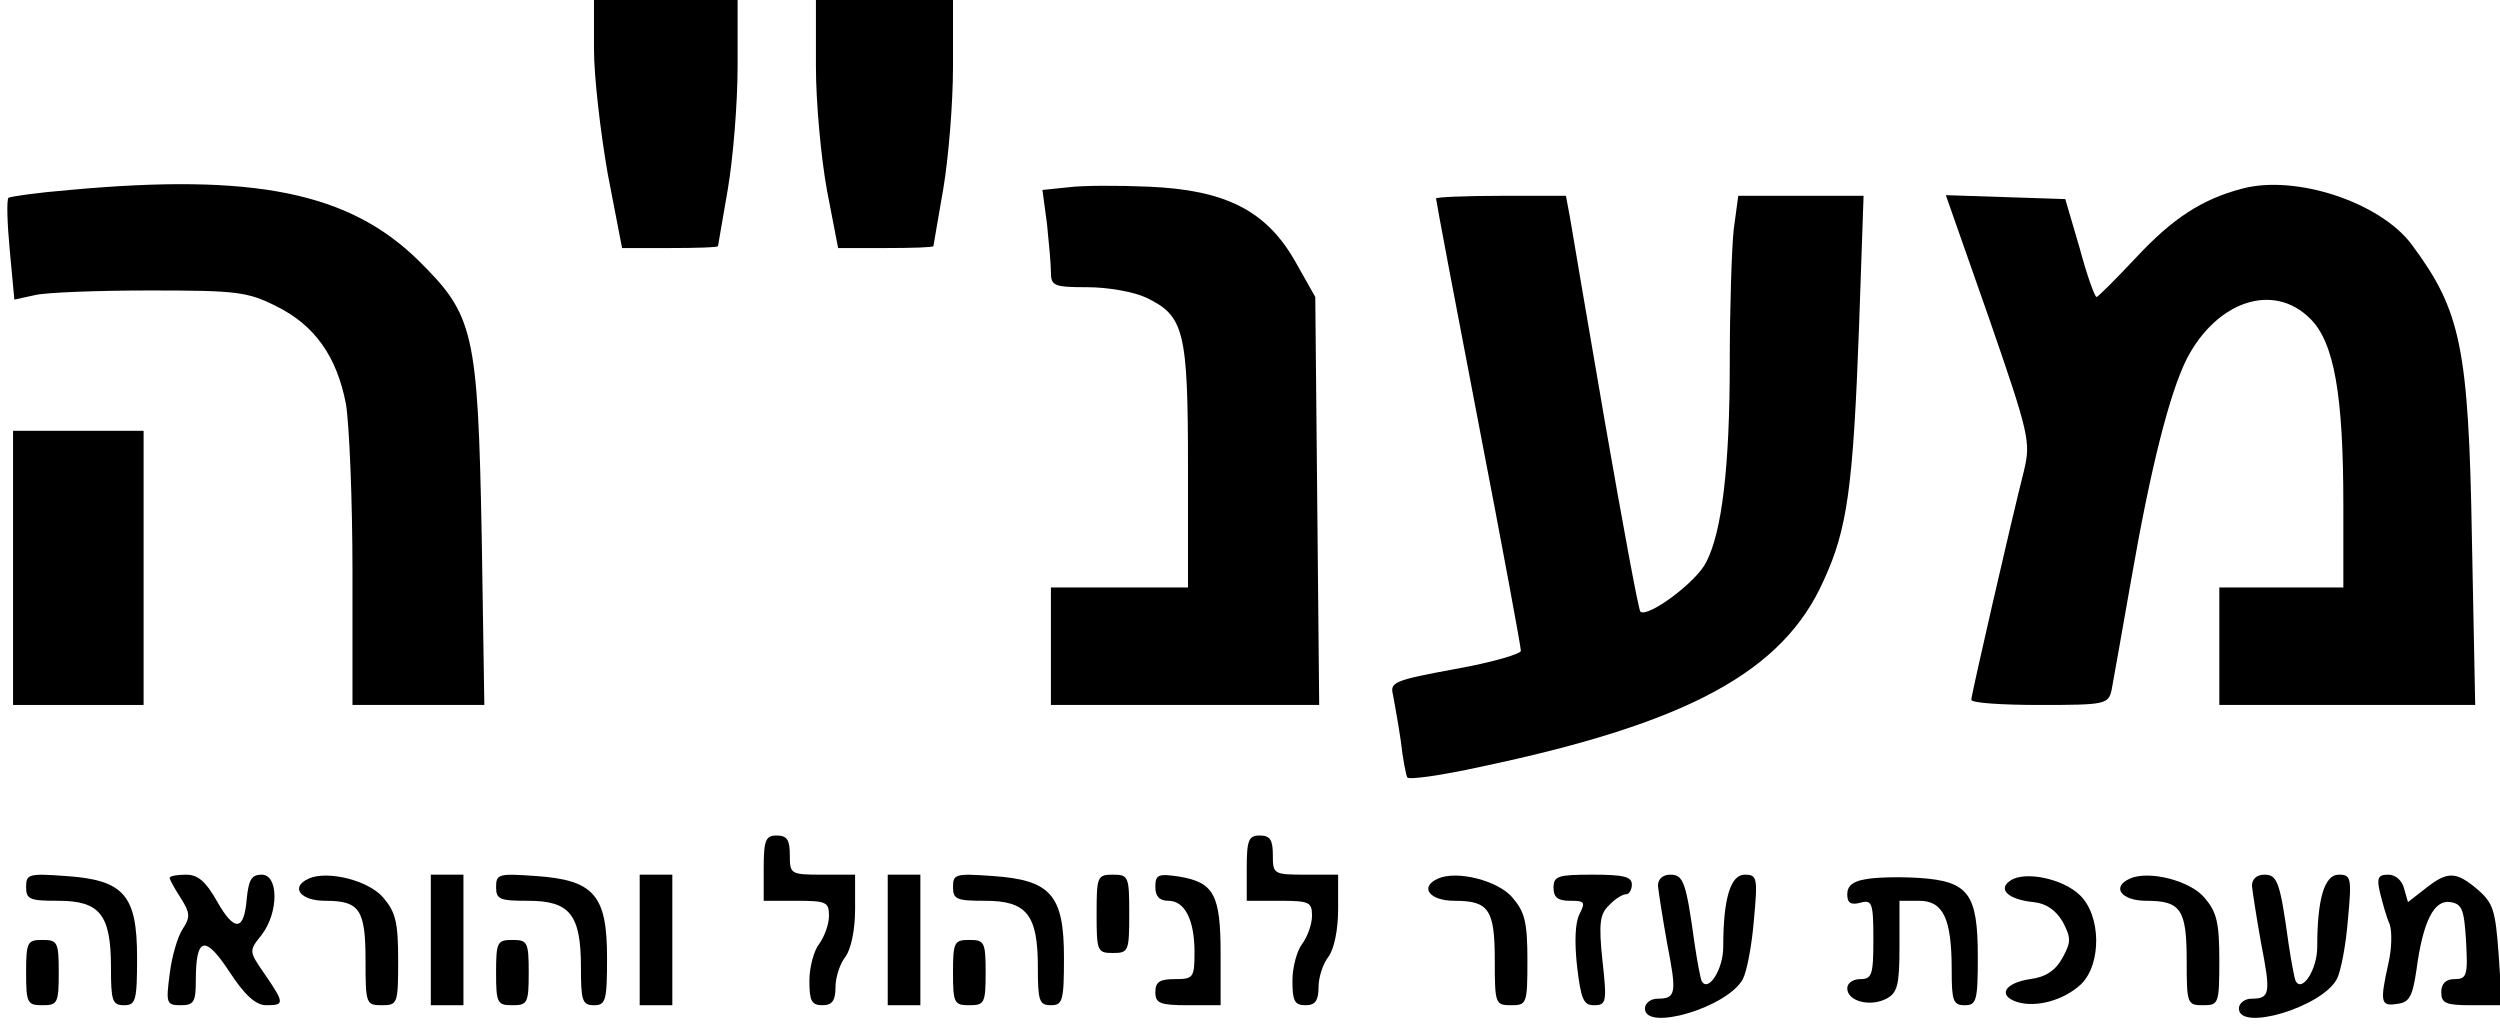
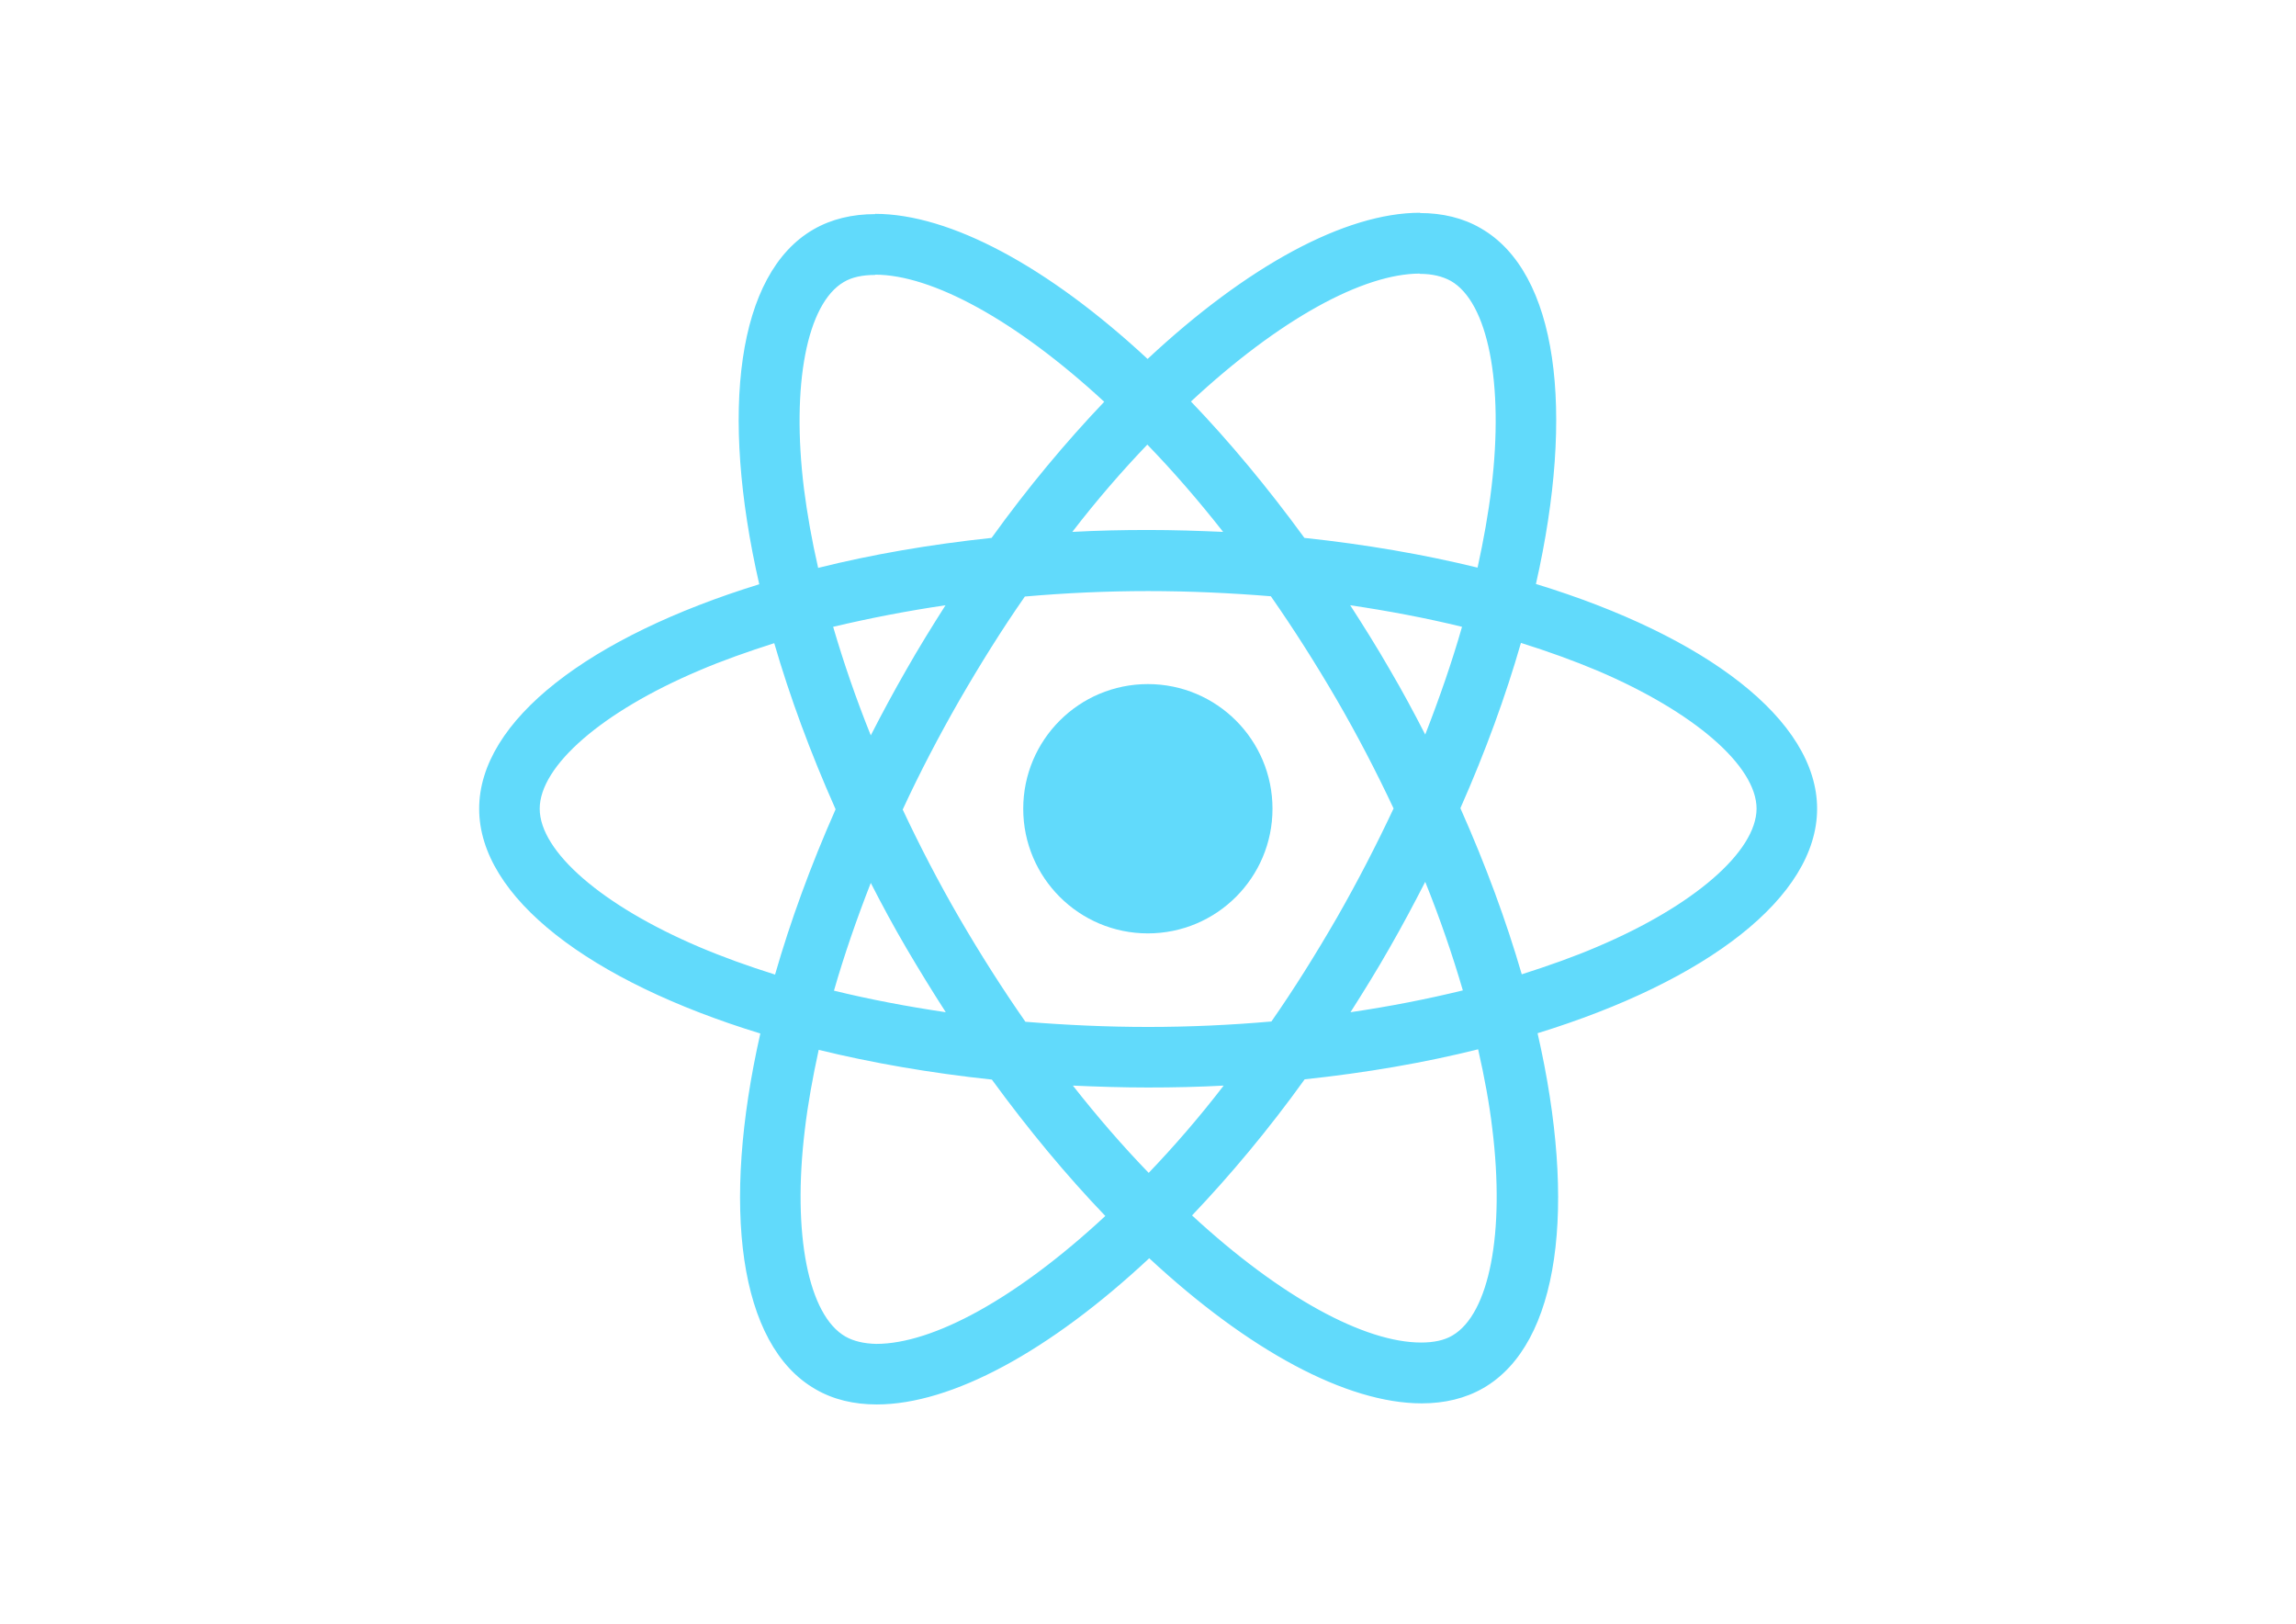
- <svg xmlns="http://www.w3.org/2000/svg" version="1.0" width="383pt" height="157pt" viewBox="0 0 383 157" preserveAspectRatio="xMidYMid meet">
-   <g transform="translate(0,157) scale(0.1,-0.1)" fill="#000000" stroke="none">
-     <path d="M910 1494 c0 -42 10 -127 21 -190 l22 -114 73 0 c41 0 74 1 74 3 0 1 7 40 15 87 8 47 15 131 15 188 l0 102 -110 0 -110 0 0 -76z" />
-     <path d="M1250 1468 c0 -56 8 -141 17 -190 l17 -88 73 0 c40 0 73 1 73 3 0 1 7 40 15 87 8 47 15 131 15 188 l0 102 -105 0 -105 0 0 -102z" />
-     <path d="M107 1279 c-49 -4 -91 -10 -94 -12 -3 -3 -2 -39 2 -81 l7 -75 32 7 c17 4 96 7 176 7 133 0 149 -2 193 -24 59 -29 93 -77 107 -150 5 -30 10 -145 10 -257 l0 -204 101 0 101 0 -4 258 c-6 315 -12 339 -97 423 -106 104 -251 134 -534 108z" />
-     <path d="M1636 1283 l-39 -4 7 -52 c3 -29 6 -62 6 -74 0 -21 5 -23 56 -23 31 0 71 -7 90 -16 58 -28 64 -50 64 -259 l0 -185 -105 0 -105 0 0 -90 0 -90 206 0 205 0 -3 313 -3 312 -31 55 c-44 77 -106 109 -224 114 -47 2 -102 2 -124 -1z" />
-     <path d="M3435 1281 c-61 -16 -106 -45 -162 -105 -31 -33 -59 -61 -61 -61 -3 0 -15 34 -26 75 l-22 75 -91 3 -92 3 66 -188 c62 -179 64 -190 54 -233 -21 -83 -81 -345 -81 -352 0 -5 47 -8 105 -8 100 0 105 1 110 23 2 12 16 88 30 169 30 173 59 286 85 338 46 89 133 118 189 62 37 -36 51 -117 51 -285 l0 -127 -95 0 -95 0 0 -90 0 -90 196 0 196 0 -5 253 c-5 295 -17 351 -92 452 -48 65 -178 108 -260 86z" />
-     <path d="M2200 1266 c0 -3 29 -157 65 -344 36 -186 65 -343 65 -349 0 -5 -45 -18 -101 -28 -92 -17 -100 -20 -95 -39 2 -12 8 -43 12 -71 3 -27 8 -53 10 -56 2 -4 52 3 111 16 319 67 465 146 527 286 36 78 45 142 54 387 l7 202 -96 0 -96 0 -7 -52 c-3 -29 -6 -120 -6 -203 0 -160 -12 -260 -36 -306 -15 -31 -90 -86 -101 -76 -3 4 -27 134 -54 289 -27 156 -51 298 -54 316 l-6 32 -99 0 c-55 0 -100 -2 -100 -4z" />
-     <path d="M20 700 l0 -210 100 0 100 0 0 210 0 210 -100 0 -100 0 0 -210z" />
-     <path d="M1170 240 l0 -50 50 0 c46 0 50 -2 50 -23 0 -13 -7 -32 -15 -43 -8 -10 -15 -36 -15 -56 0 -31 3 -38 20 -38 15 0 20 7 20 28 0 15 7 36 15 46 9 12 15 42 15 73 l0 53 -50 0 c-49 0 -50 1 -50 30 0 23 -4 30 -20 30 -17 0 -20 -7 -20 -50z" />
-     <path d="M1910 240 l0 -50 50 0 c46 0 50 -2 50 -23 0 -13 -7 -32 -15 -43 -8 -10 -15 -36 -15 -56 0 -31 3 -38 20 -38 15 0 20 7 20 28 0 15 7 36 15 46 9 12 15 42 15 73 l0 53 -50 0 c-49 0 -50 1 -50 30 0 23 -4 30 -20 30 -17 0 -20 -7 -20 -50z" />
-     <path d="M40 211 c0 -19 6 -21 49 -21 64 0 81 -21 81 -102 0 -51 2 -58 20 -58 18 0 20 7 20 73 0 96 -20 119 -110 125 -56 4 -60 3 -60 -17z" />
-     <path d="M260 225 c0 -3 8 -17 17 -31 14 -22 15 -29 3 -47 -8 -12 -17 -43 -20 -69 -6 -45 -5 -48 17 -48 20 0 23 5 23 38 0 67 14 70 51 14 24 -37 41 -52 57 -52 28 0 28 3 -2 47 -25 36 -25 36 -5 61 26 34 26 92 0 92 -16 0 -20 -8 -23 -37 -4 -50 -19 -51 -46 -3 -17 30 -29 40 -47 40 -14 0 -25 -2 -25 -5z" />
-     <path d="M473 224 c-29 -13 -13 -34 25 -34 53 0 62 -13 62 -92 0 -66 1 -68 25 -68 24 0 25 2 25 69 0 58 -4 74 -23 96 -22 26 -85 42 -114 29z" />
-     <path d="M660 130 l0 -100 25 0 25 0 0 100 0 100 -25 0 -25 0 0 -100z" />
-     <path d="M760 211 c0 -19 6 -21 49 -21 64 0 81 -21 81 -102 0 -51 2 -58 20 -58 18 0 20 7 20 73 0 96 -20 119 -110 125 -56 4 -60 3 -60 -17z" />
-     <path d="M980 130 l0 -100 25 0 25 0 0 100 0 100 -25 0 -25 0 0 -100z" />
-     <path d="M1360 130 l0 -100 25 0 25 0 0 100 0 100 -25 0 -25 0 0 -100z" />
-     <path d="M1460 211 c0 -19 6 -21 49 -21 64 0 81 -21 81 -102 0 -51 2 -58 20 -58 18 0 20 7 20 73 0 96 -20 119 -110 125 -56 4 -60 3 -60 -17z" />
-     <path d="M1680 170 c0 -57 1 -60 25 -60 24 0 25 3 25 60 0 57 -1 60 -25 60 -24 0 -25 -3 -25 -60z" />
-     <path d="M1770 211 c0 -14 6 -21 20 -21 25 0 40 -29 40 -79 0 -39 -2 -41 -30 -41 -23 0 -30 -4 -30 -20 0 -17 7 -20 50 -20 l50 0 0 78 c0 91 -10 110 -63 119 -33 5 -37 3 -37 -16z" />
-     <path d="M2203 224 c-29 -13 -13 -34 25 -34 53 0 62 -13 62 -92 0 -66 1 -68 25 -68 24 0 25 2 25 69 0 58 -4 74 -23 96 -22 26 -85 42 -114 29z" />
-     <path d="M2380 210 c0 -15 7 -20 25 -20 23 0 24 -2 15 -20 -7 -13 -8 -43 -4 -80 6 -51 10 -60 26 -60 19 0 20 5 13 68 -6 57 -4 72 10 85 9 10 21 17 26 17 5 0 9 7 9 15 0 12 -13 15 -60 15 -53 0 -60 -2 -60 -20z" />
-     <path d="M2540 213 c1 -10 7 -49 14 -88 15 -77 14 -85 -15 -85 -10 0 -19 -7 -19 -15 0 -36 127 2 150 45 6 11 14 52 17 91 6 64 5 69 -14 69 -22 0 -33 -37 -33 -111 0 -34 -23 -70 -33 -52 -2 4 -7 31 -11 58 -13 94 -17 105 -37 105 -12 0 -19 -7 -19 -17z" />
-     <path d="M2858 223 c-19 -3 -28 -10 -28 -23 0 -13 5 -17 20 -13 18 5 20 0 20 -56 0 -54 -2 -61 -20 -61 -11 0 -20 -6 -20 -14 0 -20 35 -29 60 -16 17 9 20 21 20 80 l0 70 30 0 c37 0 50 -27 50 -106 0 -47 2 -54 20 -54 18 0 20 7 20 74 0 97 -14 116 -90 121 -30 2 -67 1 -82 -2z" />
-     <path d="M3080 221 c-20 -13 -4 -29 35 -33 20 -2 34 -12 45 -30 13 -25 13 -31 0 -55 -11 -20 -26 -30 -50 -33 -39 -6 -50 -25 -20 -35 29 -9 71 2 98 27 32 31 31 106 -2 137 -26 25 -84 37 -106 22z" />
-     <path d="M3263 224 c-29 -13 -13 -34 25 -34 53 0 62 -13 62 -92 0 -66 1 -68 25 -68 24 0 25 2 25 69 0 58 -4 74 -23 96 -22 26 -85 42 -114 29z" />
-     <path d="M3450 213 c1 -10 7 -49 14 -88 15 -77 14 -85 -15 -85 -10 0 -19 -7 -19 -15 0 -36 127 2 150 45 6 11 14 52 17 91 6 64 5 69 -14 69 -22 0 -33 -37 -33 -111 0 -34 -23 -70 -33 -52 -2 4 -7 31 -11 58 -13 94 -17 105 -37 105 -12 0 -19 -7 -19 -17z" />
-     <path d="M3646 203 c4 -16 10 -38 15 -49 4 -12 3 -39 -2 -60 -13 -59 -12 -66 13 -62 19 2 24 11 30 52 10 75 27 108 52 104 18 -3 21 -11 24 -60 3 -53 1 -58 -18 -58 -13 0 -20 -7 -20 -20 0 -17 7 -20 46 -20 l47 0 -5 77 c-5 68 -8 79 -32 100 -33 28 -46 29 -80 2 l-27 -21 -6 21 c-3 12 -13 21 -24 21 -16 0 -18 -5 -13 -27z" />
-     <path d="M40 80 c0 -47 2 -50 25 -50 23 0 25 3 25 50 0 47 -2 50 -25 50 -23 0 -25 -3 -25 -50z" />
-     <path d="M760 80 c0 -47 2 -50 25 -50 23 0 25 3 25 50 0 47 -2 50 -25 50 -23 0 -25 -3 -25 -50z" />
-     <path d="M1460 80 c0 -47 2 -50 25 -50 23 0 25 3 25 50 0 47 -2 50 -25 50 -23 0 -25 -3 -25 -50z" />
+ <svg xmlns="http://www.w3.org/2000/svg" viewBox="0 0 841.9 595.3">
+   <g fill="#61DAFB">
+     <path d="M666.3 296.5c0-32.5-40.7-63.3-103.1-82.4 14.4-63.6 8-114.2-20.2-130.4-6.5-3.8-14.1-5.6-22.4-5.6v22.3c4.6 0 8.3.9 11.4 2.6 13.6 7.8 19.5 37.5 14.9 75.7-1.1 9.4-2.9 19.3-5.1 29.4-19.6-4.8-41-8.5-63.5-10.9-13.5-18.5-27.5-35.3-41.6-50 32.6-30.3 63.2-46.9 84-46.9V78c-27.5 0-63.5 19.6-99.9 53.6-36.4-33.8-72.4-53.2-99.9-53.2v22.3c20.7 0 51.4 16.5 84 46.6-14 14.7-28 31.4-41.3 49.9-22.6 2.4-44 6.1-63.6 11-2.3-10-4-19.7-5.2-29-4.7-38.2 1.1-67.9 14.6-75.8 3-1.8 6.9-2.6 11.5-2.6V78.5c-8.4 0-16 1.8-22.6 5.6-28.1 16.2-34.4 66.7-19.9 130.1-62.2 19.2-102.7 49.9-102.7 82.3 0 32.5 40.7 63.3 103.1 82.4-14.4 63.6-8 114.2 20.2 130.4 6.5 3.8 14.1 5.6 22.5 5.6 27.5 0 63.5-19.6 99.9-53.6 36.4 33.8 72.4 53.2 99.9 53.2 8.4 0 16-1.8 22.6-5.6 28.1-16.2 34.4-66.7 19.9-130.1 62-19.1 102.5-49.9 102.5-82.3zm-130.2-66.7c-3.7 12.9-8.3 26.2-13.5 39.5-4.1-8-8.4-16-13.1-24-4.6-8-9.5-15.8-14.4-23.4 14.2 2.1 27.9 4.7 41 7.9zm-45.8 106.5c-7.8 13.5-15.8 26.3-24.1 38.2-14.9 1.3-30 2-45.2 2-15.1 0-30.2-.7-45-1.9-8.3-11.9-16.4-24.6-24.2-38-7.6-13.1-14.5-26.4-20.8-39.8 6.2-13.4 13.2-26.8 20.7-39.9 7.8-13.5 15.8-26.3 24.1-38.2 14.9-1.3 30-2 45.2-2 15.1 0 30.2.7 45 1.9 8.3 11.9 16.4 24.6 24.2 38 7.6 13.1 14.5 26.4 20.8 39.8-6.3 13.4-13.2 26.8-20.7 39.9zm32.3-13c5.4 13.4 10 26.8 13.8 39.8-13.1 3.2-26.9 5.9-41.2 8 4.9-7.7 9.8-15.6 14.4-23.7 4.6-8 8.9-16.1 13-24.1zM421.2 430c-9.3-9.6-18.6-20.3-27.8-32 9 .4 18.2.7 27.5.7 9.4 0 18.7-.2 27.8-.7-9 11.7-18.3 22.4-27.5 32zm-74.4-58.9c-14.2-2.1-27.9-4.7-41-7.9 3.7-12.9 8.3-26.2 13.5-39.5 4.1 8 8.4 16 13.1 24 4.7 8 9.5 15.8 14.4 23.4zM420.7 163c9.3 9.6 18.6 20.3 27.8 32-9-.4-18.2-.7-27.5-.7-9.4 0-18.7.2-27.8.7 9-11.7 18.3-22.4 27.5-32zm-74 58.9c-4.9 7.7-9.8 15.6-14.4 23.7-4.6 8-8.9 16-13 24-5.4-13.4-10-26.8-13.8-39.8 13.1-3.1 26.9-5.8 41.2-7.9zm-90.5 125.2c-35.4-15.1-58.3-34.9-58.3-50.6 0-15.7 22.9-35.6 58.3-50.6 8.6-3.7 18-7 27.7-10.1 5.7 19.6 13.2 40 22.5 60.9-9.2 20.8-16.6 41.1-22.2 60.6-9.9-3.1-19.3-6.5-28-10.2zM310 490c-13.6-7.8-19.5-37.5-14.9-75.7 1.1-9.4 2.9-19.3 5.1-29.4 19.6 4.8 41 8.5 63.5 10.9 13.5 18.5 27.5 35.3 41.6 50-32.6 30.3-63.2 46.9-84 46.9-4.5-.1-8.3-1-11.3-2.7zm237.2-76.2c4.7 38.2-1.1 67.9-14.6 75.8-3 1.8-6.9 2.6-11.5 2.6-20.7 0-51.4-16.5-84-46.6 14-14.7 28-31.4 41.3-49.9 22.6-2.4 44-6.1 63.6-11 2.3 10.1 4.1 19.8 5.2 29.1zm38.5-66.7c-8.6 3.7-18 7-27.7 10.1-5.7-19.6-13.2-40-22.5-60.9 9.2-20.8 16.6-41.1 22.2-60.6 9.9 3.1 19.3 6.5 28.1 10.2 35.4 15.1 58.3 34.9 58.3 50.6-.1 15.7-23 35.6-58.4 50.6zM320.8 78.4z" />
+     <circle cx="420.9" cy="296.5" r="45.7" />
+     <path d="M520.5 78.1z" />
  </g>
</svg>
